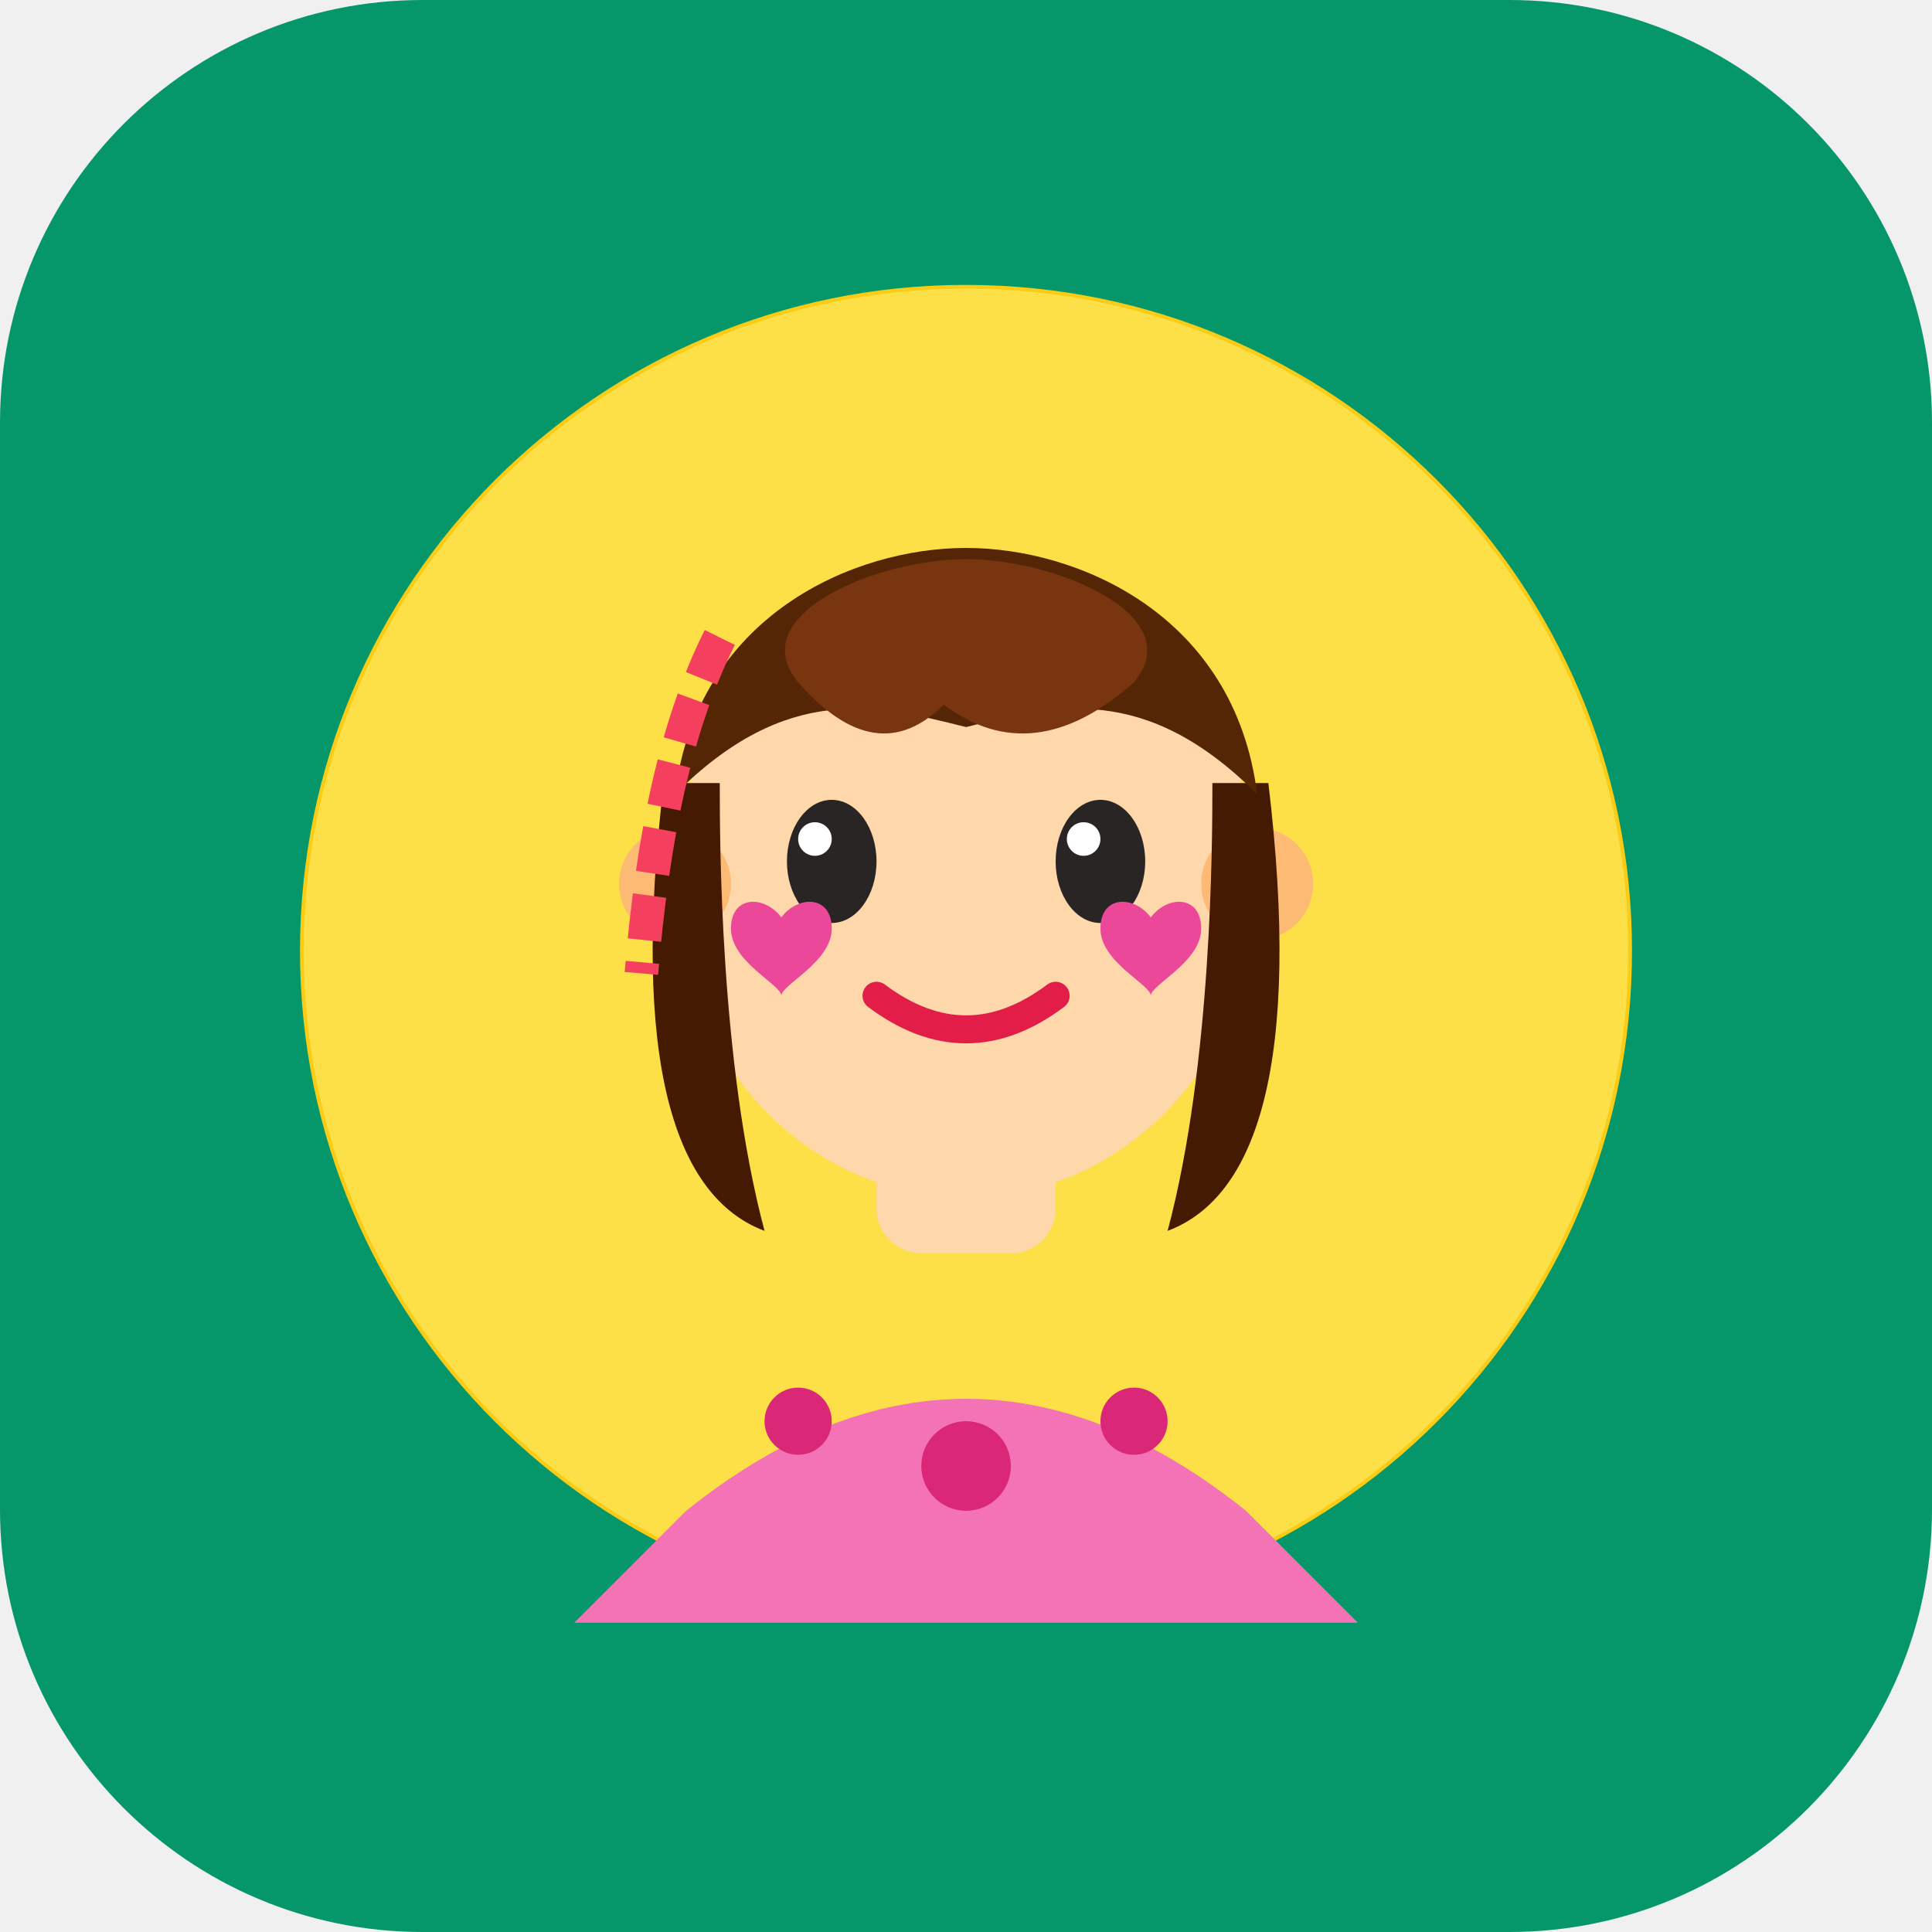
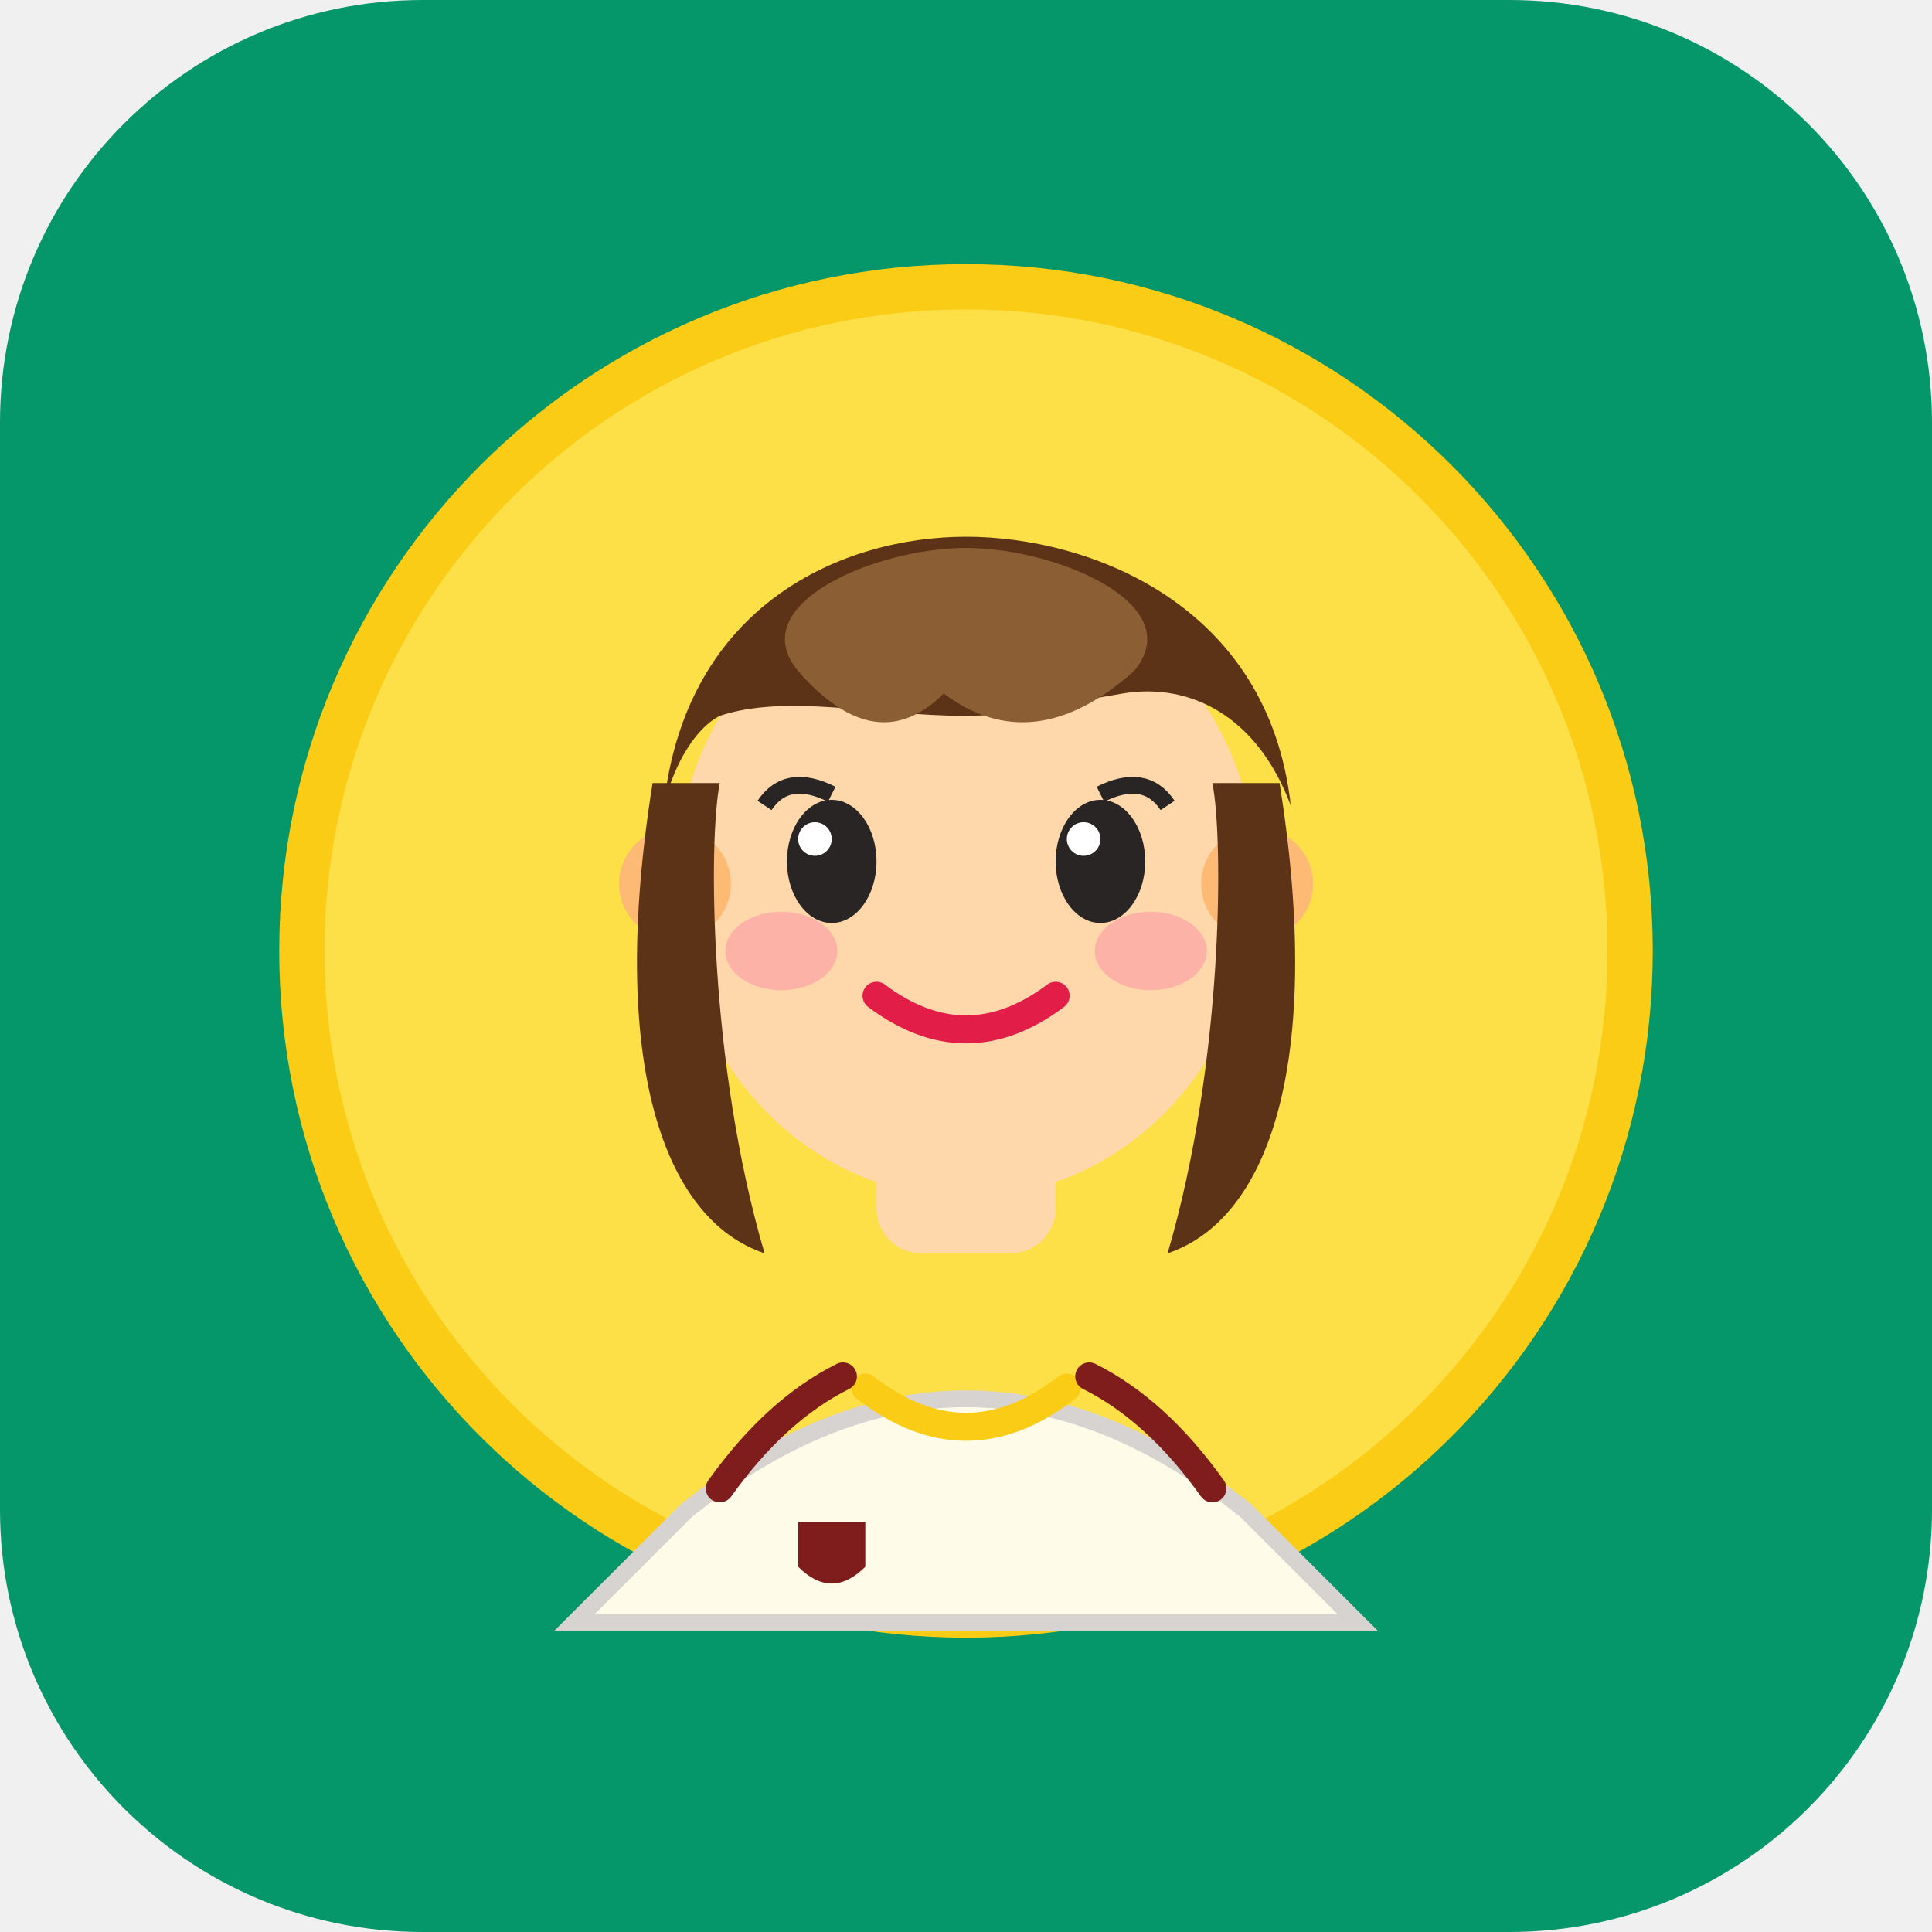
<svg xmlns="http://www.w3.org/2000/svg" viewBox="0 0 512 512" width="512" height="512">
  <rect width="512" height="512" rx="112" fill="#059669" />
-   <circle cx="256" cy="252" r="176" fill="#FDE047" stroke="#FACC15" strokeWidth="12" />
+   <circle cx="256" cy="252" r="176" fill="#FDE047" stroke="#FACC15" stroke-width="12" />
  <g transform="translate(78, 74) scale(2.967)">
-     <path d="M 35 110 Q 60 90 85 110 L 95 120 L 25 120 Z" fill="#F472B6" />
-     <circle cx="45" cy="102" r="3" fill="#DB2777" />
-     <circle cx="60" cy="106" r="4" fill="#DB2777" />
-     <circle cx="75" cy="102" r="3" fill="#DB2777" />
+     <path d="M 35 110 Q 60 90 85 110 L 95 120 L 25 120 Z" fill="#FEFCE8" stroke="#D6D3D1" stroke-width="1.5" />
+     <path d="M 51 99 Q 60 106 69 99" stroke="#FACC15" stroke-width="2.5" fill="none" stroke-linecap="round" />
+     <path d="M 38 108 Q 43 101 49 98" stroke="#7F1D1D" stroke-width="2.5" fill="none" stroke-linecap="round" />
+     <path d="M 82 108 Q 77 101 71 98" stroke="#7F1D1D" stroke-width="2.5" fill="none" stroke-linecap="round" />
+     <path d="M 45 111 L 51 111 L 51 115 Q 48 118 45 115 Z" fill="#7F1D1D" />
    <rect x="52" y="72" width="16" height="15" fill="#FED7AA" rx="4" />
    <ellipse cx="60" cy="54" rx="26" ry="28" fill="#FED7AA" />
    <circle cx="34" cy="54" r="5" fill="#FDBA74" />
    <circle cx="86" cy="54" r="5" fill="#FDBA74" />
-     <path d="M 33 45 C 30 70 34 82 42 85 C 38 70 38 50 38 45 Z" fill="#451A03" />
-     <path d="M 87 45 C 90 70 86 82 78 85 C 82 70 82 50 82 45 Z" fill="#451A03" />
+     <path d="M 32 45 C 28 70 33 84 42 87 C 37 70 37 50 38 45 Z" fill="#5C3317" />
+     <path d="M 88 45 C 92 70 87 84 78 87 C 83 70 83 50 82 45 Z" fill="#5C3317" />
    <ellipse cx="48" cy="52" rx="4" ry="5.5" fill="#292524" />
    <ellipse cx="72" cy="52" rx="4" ry="5.5" fill="#292524" />
    <circle cx="46.5" cy="50" r="1.5" fill="#FFFFFF" />
    <circle cx="70.5" cy="50" r="1.5" fill="#FFFFFF" />
+     <path d="M 42 47 Q 44 44 48 46" stroke="#292524" stroke-width="1.5" fill="none" />
+     <path d="M 78 47 Q 76 44 72 46" stroke="#292524" stroke-width="1.5" fill="none" />
    <path d="M 52 64 Q 60 70 68 64" stroke="#E11D48" stroke-width="2.5" stroke-linecap="round" fill="none" />
-     <path d="M 39 58 C 39 55 42 55 43.5 57 C 45 55 48 55 48 58 C 48 61 43.5 63 43.5 64 C 43.5 63 39 61 39 58 Z" fill="#EC4899" />
-     <path d="M 72 58 C 72 55 75 55 76.5 57 C 78 55 81 55 81 58 C 81 61 76.5 63 76.5 64 C 76.5 63 72 61 72 58 Z" fill="#EC4899" />
-     <path d="M 34 46 C 36 30 50 24 60 24 C 70 24 84 30 86 46 C 76 36 68 38 60 40 C 52 38 44 36 34 46 Z" fill="#542605" />
-     <path d="M 45 36 Q 52 44 58 38 Q 66 44 75 36 C 80 30 68 25 60 25 C 52 25 40 30 45 36 Z" fill="#78350F" />
-     <path d="M 38 32 C 34 40 32 50 31 62" stroke="#F43F5E" stroke-width="3" fill="none" stroke-dasharray="4,2" />
+     <ellipse cx="43.5" cy="60" rx="5" ry="3.5" fill="#FCA5A5" opacity="0.75" />
+     <ellipse cx="76.5" cy="60" rx="5" ry="3.5" fill="#FCA5A5" opacity="0.75" />
+     <path d="M 33 47 C 35 29 49 23 60 23 C 71 23 87 29 89 47 C 86 39 80 36 74 37 C 68 38 64 39 60 39 C 52 39 44 37 38 39 C 36 40 34 43 33 47 Z" fill="#5C3317" />
+     <path d="M 45 35 Q 52 43 58 37 Q 66 43 75 35 C 80 29 68 24 60 24 C 52 24 40 29 45 35 Z" fill="#8B5E34" />
  </g>
</svg>
